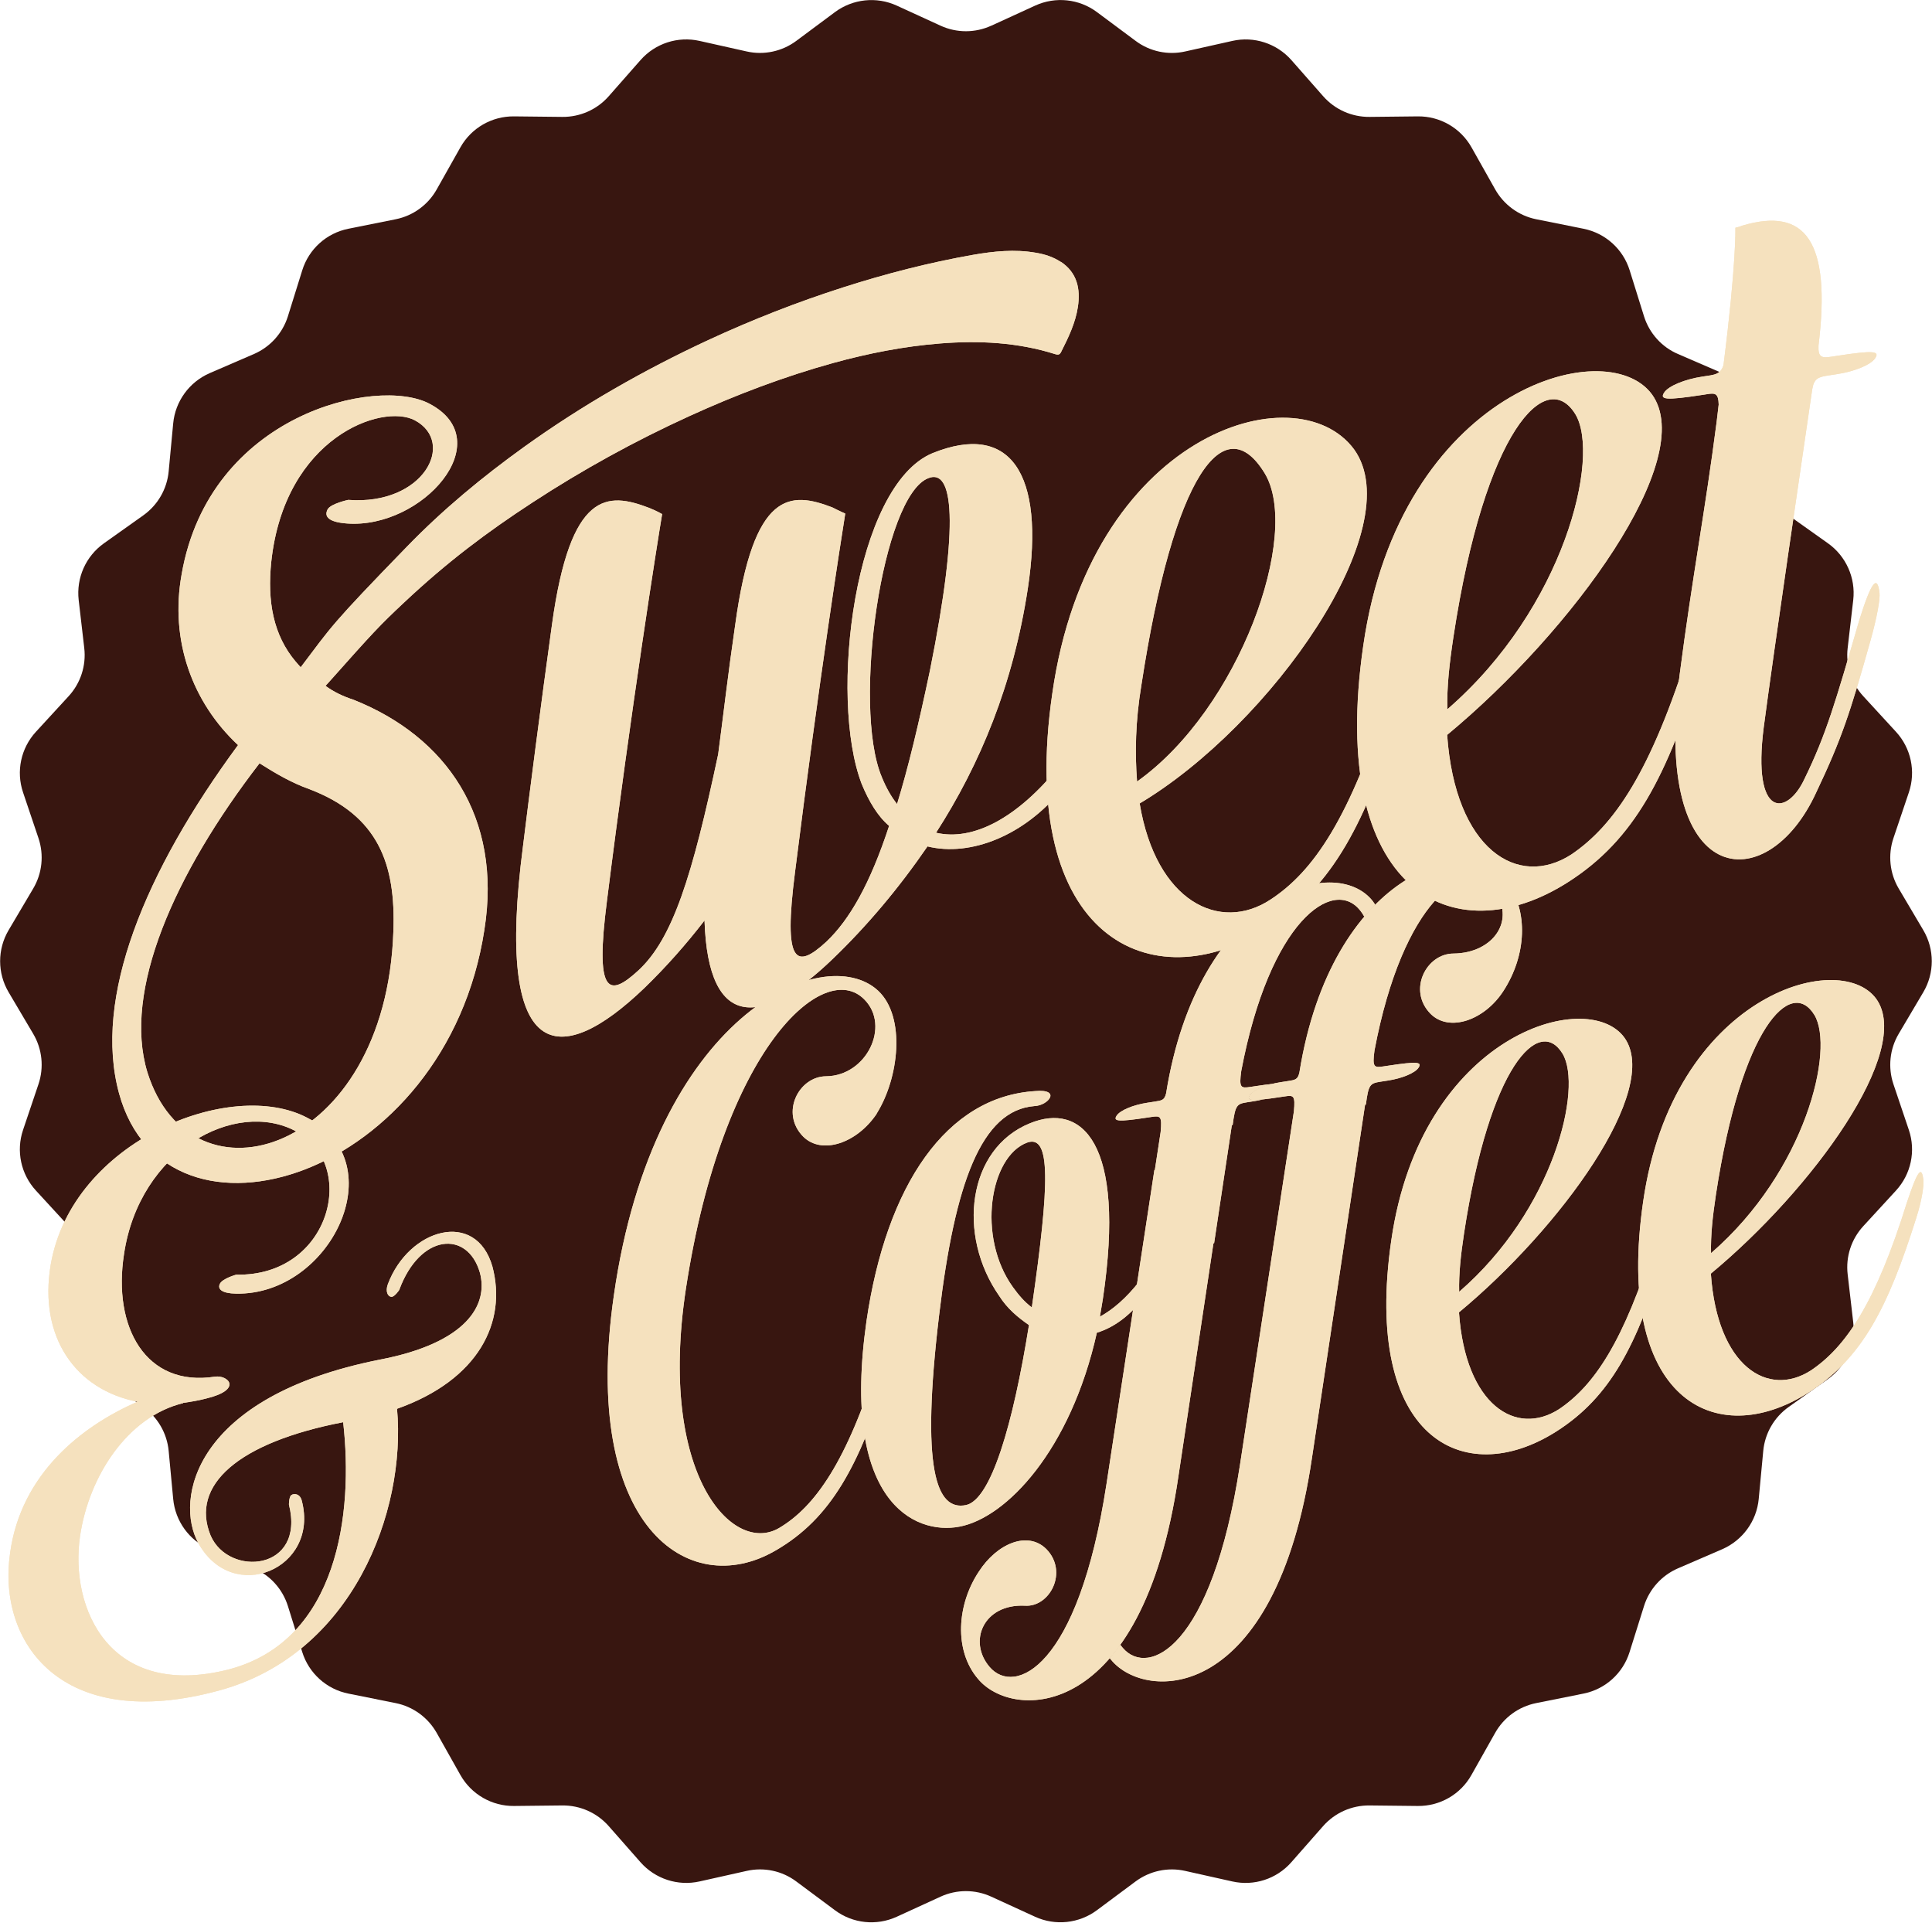
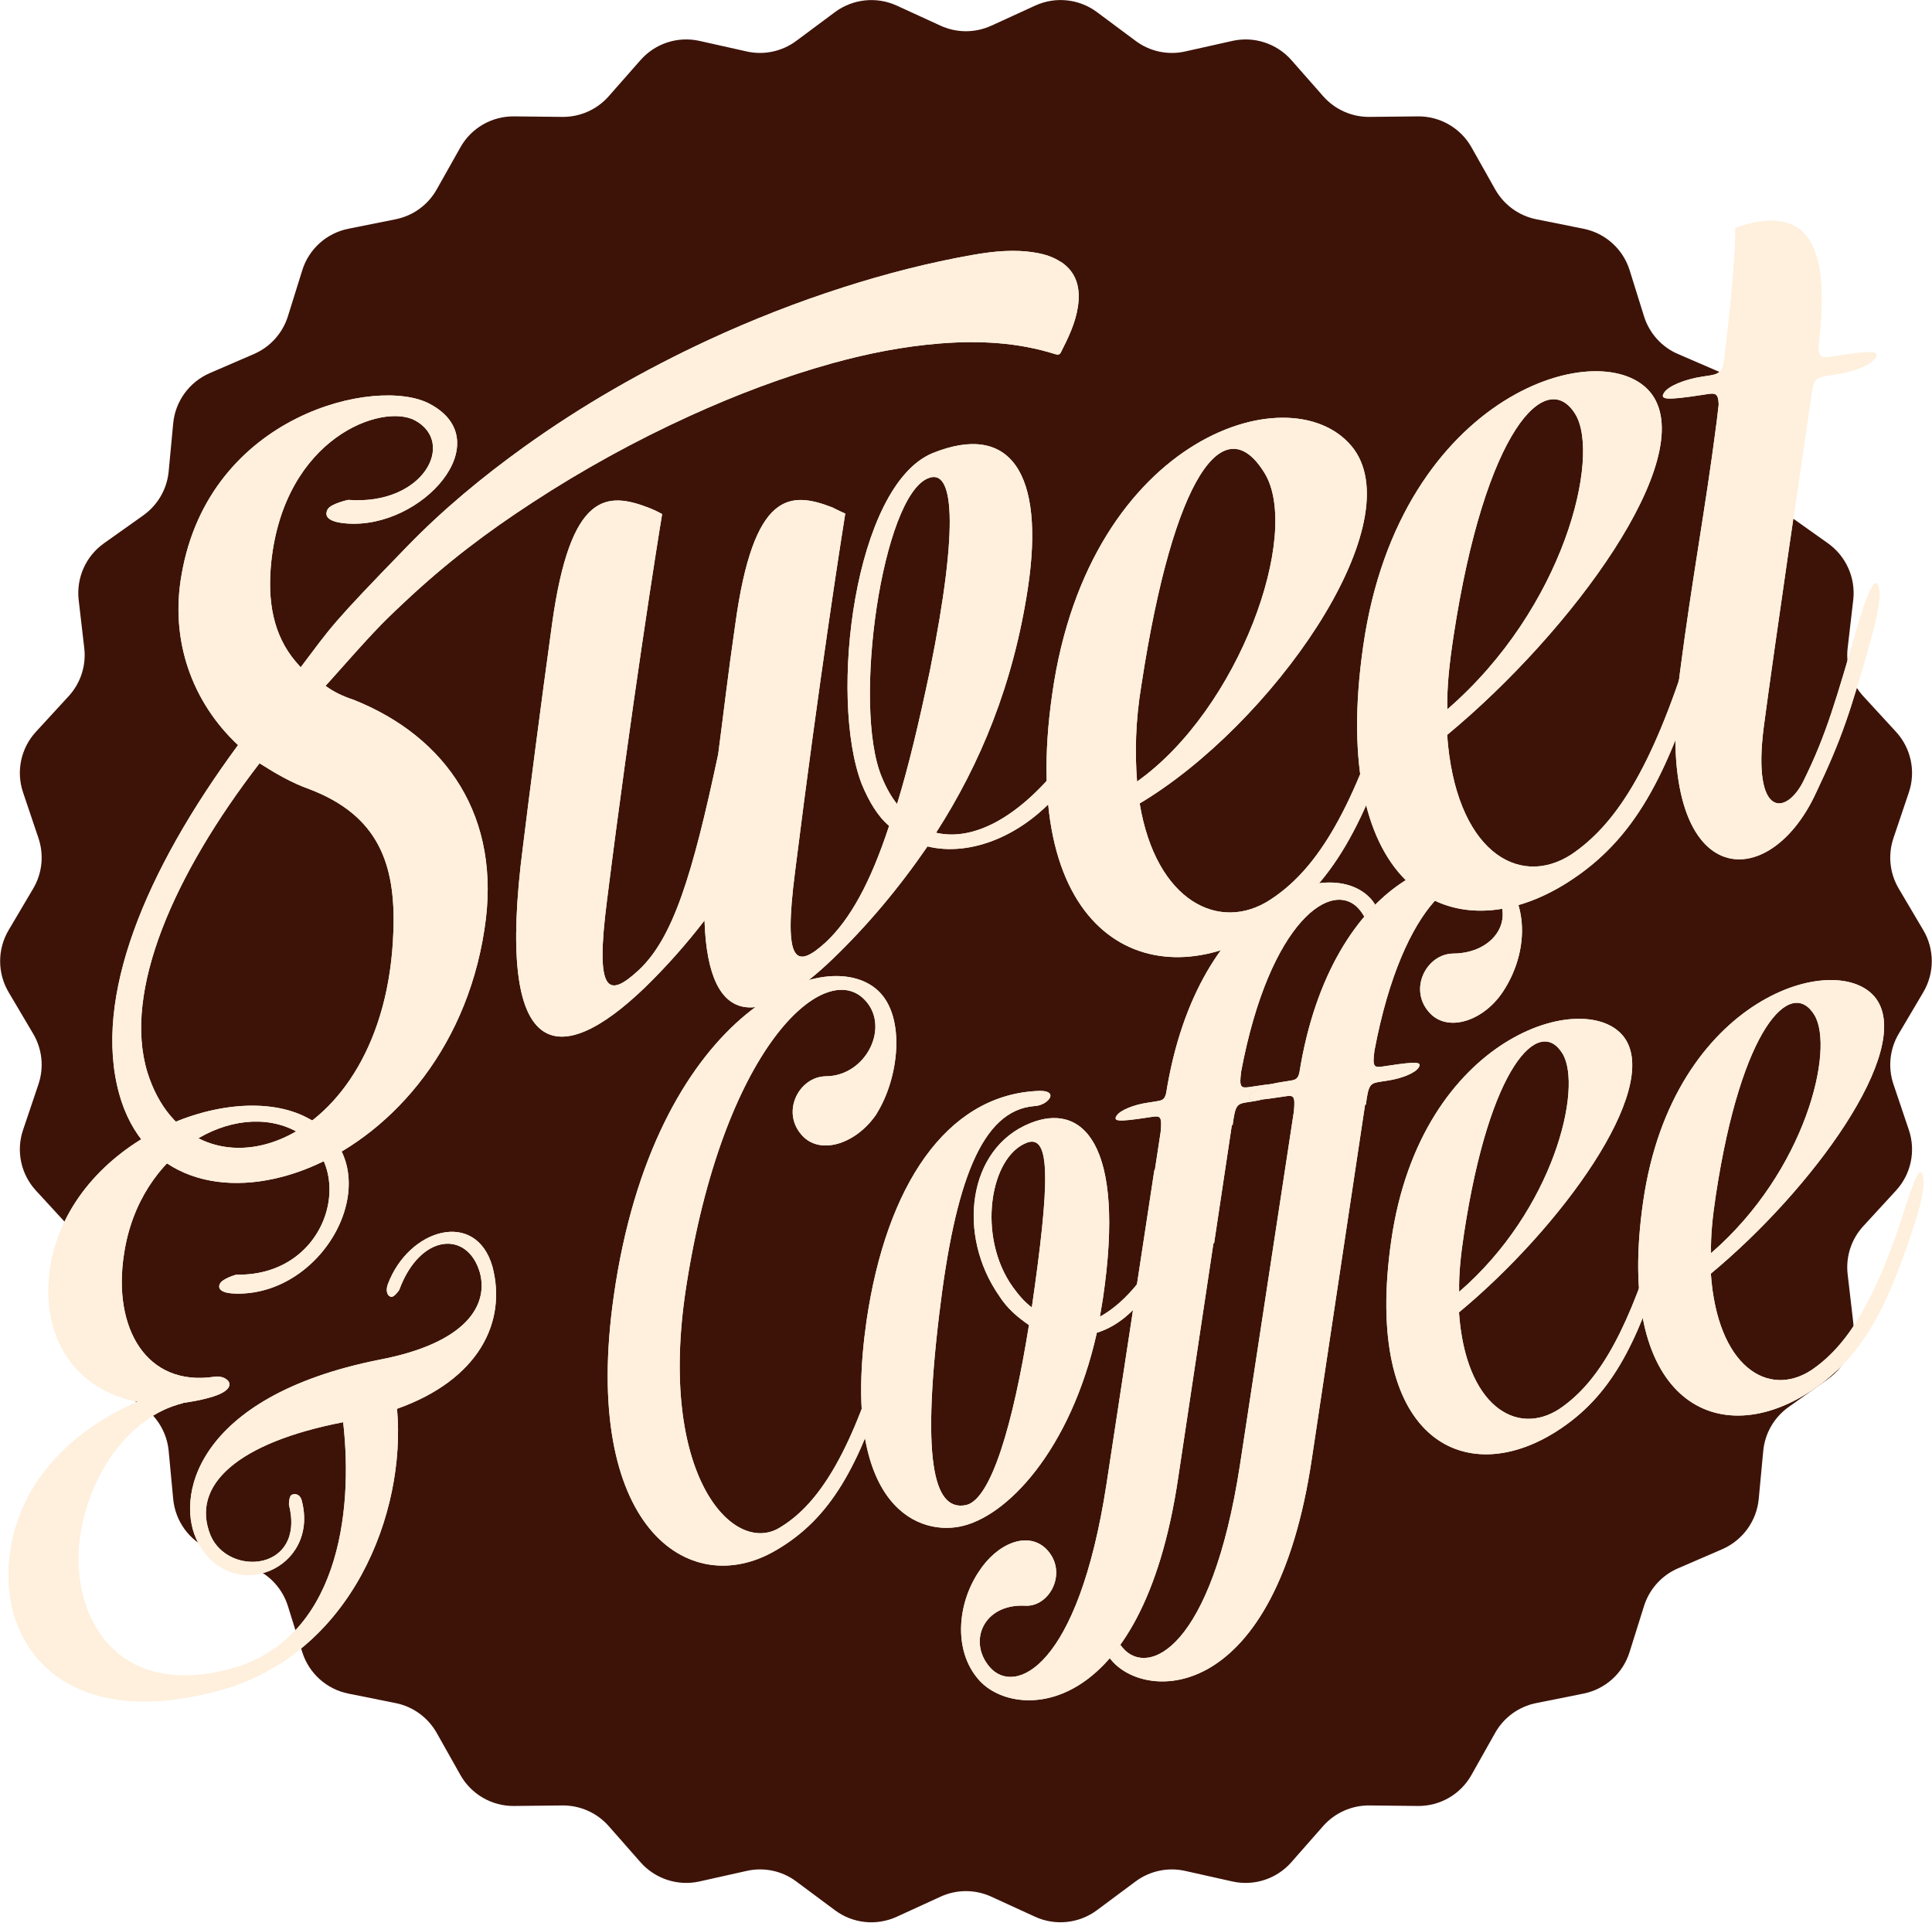
<svg xmlns="http://www.w3.org/2000/svg" id="Camada_2" data-name="Camada 2" viewBox="0 0 221.99 220.85">
  <defs>
    <style>
      .cls-1 {
-         fill: #f5e1be;
+         fill: #FEF0DD;
      }

      .cls-2 {
-         fill: #381610;
+         fill: #3D1308;
      }
    </style>
  </defs>
  <g id="Camada_1-2" data-name="Camada 1">
    <g>
      <path class="cls-2" d="M113.91,2.95l5.04-2.31c2.32-1.06,5.04-.78,7.09.75l4.45,3.31c1.63,1.22,3.72,1.66,5.7,1.21l5.41-1.21c2.49-.56,5.09.29,6.78,2.2l3.66,4.16c1.35,1.53,3.29,2.39,5.33,2.37l5.54-.06c2.55-.03,4.92,1.34,6.17,3.56l2.72,4.83c1,1.77,2.72,3.03,4.72,3.43l5.43,1.09c2.5.5,4.54,2.33,5.3,4.77l1.65,5.29c.61,1.94,2.03,3.53,3.9,4.33l5.09,2.2c2.35,1.01,3.95,3.22,4.19,5.77l.52,5.52c.19,2.03,1.26,3.87,2.92,5.05l4.52,3.21c2.08,1.48,3.19,3.98,2.9,6.51l-.64,5.51c-.24,2.02.42,4.05,1.8,5.55l3.75,4.08c1.73,1.88,2.3,4.55,1.48,6.97l-1.77,5.25c-.65,1.93-.43,4.05.61,5.8l2.82,4.77c1.3,2.2,1.3,4.93,0,7.13l-2.82,4.77c-1.04,1.75-1.26,3.87-.61,5.8l1.77,5.25c.82,2.42.25,5.09-1.48,6.97l-3.75,4.08c-1.38,1.5-2.04,3.52-1.8,5.55l.64,5.51c.29,2.54-.82,5.03-2.9,6.51l-4.52,3.21c-1.66,1.18-2.73,3.02-2.92,5.05l-.52,5.52c-.24,2.54-1.85,4.75-4.19,5.77l-5.09,2.2c-1.87.81-3.29,2.39-3.9,4.33l-1.66,5.29c-.76,2.44-2.79,4.27-5.3,4.77l-5.43,1.09c-2,.4-3.72,1.65-4.72,3.43l-2.72,4.83c-1.25,2.23-3.62,3.59-6.17,3.56l-5.54-.06c-2.04-.02-3.98.84-5.33,2.37l-3.66,4.16c-1.69,1.92-4.29,2.76-6.78,2.2l-5.41-1.21c-1.99-.45-4.07,0-5.7,1.21l-4.45,3.31c-2.05,1.52-4.77,1.81-7.09.75l-5.04-2.31c-1.85-.85-3.98-.85-5.83,0l-5.04,2.31c-2.32,1.06-5.04.78-7.09-.75l-4.45-3.31c-1.63-1.22-3.72-1.66-5.7-1.21l-5.41,1.21c-2.49.56-5.09-.29-6.78-2.2l-3.66-4.16c-1.35-1.53-3.29-2.39-5.33-2.37l-5.54.06c-2.55.03-4.92-1.34-6.17-3.56l-2.72-4.83c-1-1.77-2.72-3.03-4.72-3.43l-5.43-1.09c-2.5-.5-4.54-2.33-5.3-4.77l-1.65-5.29c-.61-1.94-2.03-3.53-3.9-4.33l-5.09-2.2c-2.35-1.01-3.95-3.22-4.19-5.77l-.52-5.52c-.19-2.03-1.26-3.87-2.92-5.05l-4.52-3.21c-2.08-1.48-3.19-3.98-2.9-6.51l.64-5.51c.24-2.02-.42-4.05-1.8-5.55l-3.75-4.08c-1.73-1.88-2.3-4.55-1.48-6.97l1.77-5.25c.65-1.93.43-4.05-.61-5.8l-2.82-4.77c-1.3-2.2-1.3-4.93,0-7.13l2.82-4.77c1.04-1.75,1.26-3.87.61-5.8l-1.77-5.25c-.82-2.42-.25-5.09,1.48-6.97l3.75-4.08c1.38-1.5,2.04-3.52,1.8-5.55l-.64-5.51c-.29-2.54.82-5.03,2.9-6.51l4.52-3.21c1.66-1.18,2.73-3.02,2.92-5.05l.52-5.52c.24-2.54,1.85-4.75,4.19-5.77l5.09-2.2c1.87-.81,3.29-2.39,3.9-4.33l1.65-5.29c.76-2.44,2.79-4.27,5.3-4.77l5.43-1.09c2-.4,3.72-1.65,4.72-3.43l2.72-4.83c1.25-2.23,3.62-3.59,6.17-3.56l5.54.06c2.04.02,3.98-.84,5.33-2.37l3.66-4.16c1.69-1.92,4.29-2.76,6.78-2.2l5.41,1.21c1.99.45,4.07,0,5.7-1.21l4.45-3.31c2.05-1.52,4.77-1.81,7.09-.75l5.04,2.31c1.85.85,3.98.85,5.83,0Z" />
      <g>
        <g>
          <path class="cls-1" d="M121.88,30.09c-.87-.58-1.86-.89-2.9-1.06-2.39-.41-4.79-.17-7.19.25-5.05.89-10.02,2.17-14.92,3.74-5.28,1.69-10.44,3.71-15.49,6.05-7.4,3.44-14.48,7.48-21.14,12.26-4.8,3.45-9.35,7.21-13.47,11.46-8.84,9.1-8.6,9.09-12.22,13.87,0,0,0,0,0,0,0,0,0,0,0,0-.2-.21-.38-.43-.56-.64,0,0,0,0,0,.01-2.6-3.07-3.29-6.94-2.82-11.5,1.54-14.29,12.74-18.24,16.5-16.24,4.76,2.55,1,9.8-7.66,9.14,0,0-1.95.42-2.35,1.06-.49.89.17,1.5,2.19,1.65,8.66.66,17.62-9.5,9.49-13.76-6.01-3.18-25.28,1.19-28.47,19.6-1.37,7.59,1.21,14.69,6.48,19.62-10.7,14.53-16.69,29.03-13.66,40.05,5.42,19.66,37.6,9.8,41.97-18.86,2.05-12.96-4.41-22.16-15.02-26.39-1.22-.4-2.34-.93-3.24-1.61.07-.07.14-.14.21-.22,0,0,0,0,0,0,5.36-6.02,5.96-6.67,8.83-9.36,4.95-4.65,9.51-8.07,14.74-11.48,5.77-3.77,11.79-7.08,18.04-9.93,5.37-2.45,10.85-4.53,16.52-6.1,4.04-1.11,8.12-1.91,12.26-2.24,4.52-.36,8.97-.13,13.26,1.23.32.1.51.06.66-.25.84-1.66,1.65-3.33,1.93-5.18.32-2.12-.11-3.95-1.95-5.18ZM45.2,107c-.85,25.55-23.26,32.27-28.27,16.17-2.83-9.29,3.05-22.72,12.89-35.48,1.78,1.13,3.67,2.25,5.75,2.98,7.87,3.01,9.92,8.55,9.63,16.32Z" />
          <path class="cls-1" d="M107.56,95.67c4.23.99,9.34-1.67,14.18-7.68,2.88-3.61,3.87-4.23,3.29-2.14-.17.61-1.12,2.52-2.98,4.79-4.33,5.35-10.52,7.82-15.48,6.6-3.33,4.85-6.96,9.15-10.88,12.92-7.95,7.66-14.32,8.53-14.74-4.41-2.15,2.79-4.45,5.37-6.88,7.73-9.86,9.48-17.24,8.74-13.98-16.24.67-5.49,2.1-16.6,3.33-25.46,2.12-15.44,6.37-15.27,11.17-13.43.86.34,1.49.71,1.49.71-.49,2.89-3.57,22.33-6.34,44.43-1.37,10.64.11,11.23,3.62,7.99,3.94-3.65,6.18-10.79,9.16-24.83.57-4.3,1.16-9.43,1.95-14.82,2.11-15.55,6.36-15.38,11.16-13.54.88.45,1.49.71,1.49.71-.48,3-3,19.08-5.77,41.18-1.37,10.64.11,11.23,3.62,7.99,2.65-2.52,5.01-6.63,7.19-13.29-1.3-1.09-2.32-2.81-3.14-4.79-3.84-9.95-.86-34.3,8.13-38.03,8.89-3.59,12.96,2.23,10.95,15.54-1.68,11.03-5.46,20.17-10.56,28.09ZM103.07,92.38c1.29-4.18,2.48-9.17,3.78-15.34,3.45-17.16,2.64-23.25-.17-22.11-5.3,1.99-8.78,26.18-5.37,34.32.49,1.21,1.09,2.29,1.77,3.13Z" />
          <path class="cls-1" d="M130.95,92.31c1.88,11.31,9.23,14.86,15.03,11.04,4.93-3.22,9.17-9.37,13.64-23.76,1.38-4.43,2.09-5.36,2.34-3.17.07.58-.16,2.72-1.03,5.43-4.09,12.58-7.61,19.91-15.4,24.85-13.17,8.35-28.7,1.13-24.62-27.02,4.24-29.82,28-37.1,34.68-28.05,6.44,8.97-9.56,31.69-24.65,40.68ZM130.66,89.78c11.75-8.36,18.87-28.43,14.66-35.4-4.63-7.6-10.46.08-14.17,24.31-.7,4.21-.75,7.85-.5,11.09Z" />
          <path class="cls-1" d="M166.28,84.42c.92,13.21,8.14,17.72,14.28,13.74,4.91-3.33,9.15-9.49,13.63-23.88,1.49-4.45,2.09-5.36,2.34-3.17.08.69-.16,2.72-1.03,5.43-3.98,12.56-7.61,19.91-15.4,24.85-13.17,8.35-27.54.95-23.46-27.2,4.19-29.22,27.88-36.14,33.18-28.87,5.31,7.38-9.13,27.17-23.54,39.11ZM166.3,81.49c13.49-11.68,17.62-29.06,14.72-33.89-3.33-5.46-10.39,1.71-14.02,25.58-.47,3.12-.76,5.74-.7,8.31Z" />
          <path class="cls-1" d="M196.63,43.1c.58-.09,1.14-.29,1.4-1.15,1.49-11.71,1.37-15.79,1.37-15.79,0,0,.35-.05.8-.24,7.28-2.17,10.21,1.83,8.75,13.77-.07,1.42.4,1.46,1.56,1.28l.58-.09c4.28-.66,4.88-.52,4.38.26-.5.78-2.41,1.54-4.38,1.84l-1.04.16c-1.16.18-1.61.36-1.82,1.57-1.19,8.15-4.37,29.72-5.57,38.81-1.37,10.64,2.7,10.24,4.68,5.96,2.48-5.07,3.58-8.87,6.28-18.18,1.38-4.43,2.09-5.36,2.34-3.17.08.69-.28,2.74-1.03,5.43-2.34,8.32-3.3,11.28-6.24,17.47-5.65,12.35-18.96,11.23-15.68-13.64,1.44-11.11,2.92-18.72,4.23-28.88l.24-2.03c-.03-1.28-.39-1.35-1.31-1.2l-.58.09c-4.28.66-4.88.52-4.38-.26.5-.78,2.41-1.54,4.38-1.84l1.04-.16Z" />
          <path class="cls-1" d="M21.04,161.2c-6.38,1.55-10.82,8.38-11.84,15.25-1.23,8.32,3.39,18.86,17.14,15.33,12.54-3.34,14.28-17.98,13.09-28.39-12.08,2.33-17.6,7.24-15.23,13.02,2.07,4.79,10.92,4.09,9-3.56,0,0,0-.85.26-1.08.35-.24,1.03-.16,1.22.66,2.03,7.82-7.94,12-11.89,4.85-2.75-4.97-.59-16.83,20.86-21.08,9.95-1.91,12.49-6.27,11.49-9.99-1.41-4.89-6.88-4.52-9.27,1.99,0,0-.49.74-.86.79-.48-.02-.74-.64-.45-1.44,2.4-6.42,10.13-8.65,12.02-2.04,1.68,6.36-1.55,13-10.96,16.34,1.07,11.84-5.14,28.21-20.43,32.36-18.15,4.96-25.52-5.54-24.03-15.79,1.24-9.08,8.21-14.59,14.64-17.38-7.09-1.37-11.39-7.42-9.97-15.77,2.46-14.18,20.72-21.53,29.52-16.83,10,5.18,2.62,20.4-8.24,20.18-1.62-.03-2.15-.52-1.84-1.14.31-.61,1.88-1.04,1.88-1.04,10.85.22,14.04-12.65,6.86-16.47-6.98-3.75-17.99,2.2-19.76,14.1-1.32,8.43,2.51,15.31,10.44,14.09,1.49-.23,3.3,1.48-1.04,2.52-.92.24-1.76.37-2.6.49Z" />
          <path class="cls-1" d="M100.73,127.96c-2.27,3.38-6.3,4.75-8.44,2.62-2.68-2.71-.51-6.92,2.63-6.93,4.65-.05,7.41-5.77,4.41-8.81-4.63-4.77-16.28,5.53-20.52,33.22-3.25,21.4,5.4,30.66,10.74,27.47,4.09-2.43,7.77-7.62,11.38-19.24,1.11-3.57,1.69-4.33,1.89-2.56.06.56-.13,2.19-.83,4.38-3.3,10.15-6.4,16.3-12.91,20.04-9.98,5.79-22.36-2.81-18.55-29.3,4.59-32.19,24.11-40.86,30.38-35.02,3.19,3.01,2.38,10.04-.19,14.12Z" />
          <path class="cls-1" d="M118.87,127.07c-6.12.47-9.15,8.88-10.95,23.9-2.14,17.82-.36,22.65,3.08,21.94,2.87-.63,5.4-9.25,7.23-20.68-1.24-.85-2.5-1.89-3.42-3.35-4.88-7-3.64-16.93,3.53-19.83,5.9-2.42,11.07,2.08,8.38,20.18l-.34,2.04c1.43-.79,2.99-2.07,4.57-4.11,2.42-2.92,3.22-3.43,2.75-1.75-.13.49-1,2.04-2.41,3.87-1.67,2.05-3.43,3.27-5.26,3.83-3.02,13.51-10.39,21.26-15.79,22.28-5.21.99-13.63-2.92-10.68-23.61,2.29-15.67,9.21-25.81,19.4-26.43,3.01-.27,1.52,1.66-.09,1.72ZM118.56,150.19c2.07-14.31,2.19-19.91-.55-18.92-4.28,1.6-5.79,10.82-1.62,16.61.68.94,1.33,1.69,2.16,2.32Z" />
          <path class="cls-1" d="M167.64,150.78c.74,10.67,6.57,14.31,11.53,11.09,3.97-2.69,7.39-7.66,11-19.28,1.2-3.59,1.69-4.33,1.89-2.56.06.56-.13,2.19-.83,4.38-3.21,10.14-6.14,16.07-12.43,20.06-10.63,6.74-22.23.77-18.94-21.96,3.38-23.59,22.5-29.18,26.78-23.31,4.29,5.96-7.37,21.93-19,31.57ZM167.66,148.41c10.89-9.43,14.23-23.46,11.88-27.36-2.69-4.41-8.39,1.38-11.32,20.65-.38,2.52-.61,4.63-.56,6.71Z" />
          <path class="cls-1" d="M196.58,146.33c.74,10.67,6.57,14.31,11.53,11.09,3.97-2.69,7.39-7.66,11-19.28,1.2-3.59,1.69-4.33,1.89-2.56.06.56-.13,2.19-.83,4.38-3.21,10.14-6.14,16.07-12.43,20.06-10.63,6.74-22.23.77-18.94-21.96,3.38-23.59,22.5-29.18,26.78-23.31,4.29,5.96-7.37,21.93-19,31.57ZM196.6,143.97c10.89-9.43,14.23-23.46,11.88-27.36-2.69-4.41-8.39,1.38-11.32,20.65-.38,2.52-.61,4.63-.56,6.71Z" />
          <path class="cls-1" d="M173.1,101.24c-4.36-5.76-20.14-.88-23.8,22-.19.79-.47.83-1.32.96l-.84.13c-1.59.24-3.13.86-3.53,1.49-.4.63.08.74,3.54.21l.47-.07c1.03-.16,1.22-.09,1.05,1.73l-6.19,40.57c-3.27,21.3-10.6,24.42-13.46,21.07-.11-.13-.21-.25-.3-.38-.4.56-.8,1.07-1.21,1.55.05.06.1.12.15.18,3.98,4.87,18.92,5.13,23.09-23.21l6.1-40.56h.09c.3-2.33.48-2.45,1.69-2.64l.84-.13c1.59-.24,3.13-.86,3.53-1.49.4-.63-.08-.74-3.54-.21l-.47.07c-1.12.17-1.32.11-1.06-1.82,3.25-17.24,10.56-22.33,13.66-18.46,2.67,3.37.07,7.27-4.58,7.32-3.13,0-5.31,4.22-2.63,6.93,2.14,2.13,6.17.75,8.35-2.61,2.67-4.1,2.93-9.24.36-12.63Z" />
          <path class="cls-1" d="M157.79,103.6c-4.36-5.76-20.14-.88-23.8,22-.19.79-.47.83-1.32.96l-.84.13c-1.59.24-3.13.86-3.53,1.49-.4.63.08.74,3.54.21l.47-.07c1.03-.16,1.22-.09,1.05,1.73l-.67,4.39s-.04-.01-.05-.02l-5.5,36.06c-3.26,21.26-10.58,24.37-13.43,21.03-2.51-2.92-.73-7.25,4.03-7.04,2.87.22,5.05-3.89,2.48-6.51-2.14-2.12-5.67-.64-7.76,2.61-2.51,3.78-2.86,9.03-.11,12.28,3.97,4.86,18.88,5.12,23.04-23.17l4.04-26.87s.04.02.07.04l2.04-13.58h.09c.31-2.33.48-2.45,1.69-2.64l.84-.13c.3-.05.6-.11.89-.18-1.55.16-1.75-.03-1.45-.49.33-.51,1.4-1.01,2.64-1.31-.53.05-1.21.15-2.09.28l-.47.07c-1.12.17-1.32.11-1.06-1.82,3.26-17.24,10.56-22.33,13.66-18.46.19.24.35.48.48.72.41-.49.83-.94,1.26-1.37-.08-.11-.16-.23-.24-.34Z" />
        </g>
        <path class="cls-1" d="M121.88,30.09c-.87-.58-1.86-.89-2.9-1.06-2.39-.41-4.79-.17-7.19.25-5.05.89-10.02,2.17-14.92,3.74-5.28,1.69-10.44,3.71-15.49,6.05-7.4,3.44-14.48,7.48-21.14,12.26-4.8,3.45-9.35,7.21-13.47,11.46-8.84,9.1-8.6,9.09-12.22,13.87,0,0,0,0,0,0,0,0,0,0,0,0-.2-.21-.38-.43-.56-.64,0,0,0,0,0,.01-2.6-3.07-3.29-6.94-2.82-11.5,1.54-14.29,12.74-18.24,16.5-16.24,4.76,2.55,1,9.8-7.66,9.14,0,0-1.95.42-2.35,1.06-.49.89.17,1.5,2.19,1.65,8.66.66,17.62-9.5,9.49-13.76-6.01-3.18-25.28,1.19-28.47,19.6-1.37,7.59,1.21,14.69,6.48,19.62-10.7,14.53-16.69,29.03-13.66,40.05,5.42,19.66,37.6,9.8,41.97-18.86,2.05-12.96-4.41-22.16-15.02-26.39-1.22-.4-2.34-.93-3.24-1.61.07-.07.14-.14.21-.22,0,0,0,0,0,0,5.36-6.02,5.96-6.67,8.83-9.36,4.95-4.65,9.51-8.07,14.74-11.48,5.77-3.77,11.79-7.08,18.04-9.93,5.37-2.45,10.85-4.53,16.52-6.1,4.04-1.11,8.12-1.91,12.26-2.24,4.52-.36,8.97-.13,13.26,1.23.32.1.51.06.66-.25.84-1.66,1.65-3.33,1.93-5.18.32-2.12-.11-3.95-1.95-5.18ZM45.2,107c-.85,25.55-23.26,32.27-28.27,16.17-2.83-9.29,3.05-22.72,12.89-35.48,1.78,1.13,3.67,2.25,5.75,2.98,7.87,3.01,9.92,8.55,9.63,16.32Z" />
        <path class="cls-1" d="M107.56,95.67c4.23.99,9.34-1.67,14.18-7.68,2.88-3.61,3.87-4.23,3.29-2.14-.17.61-1.12,2.52-2.98,4.79-4.33,5.35-10.52,7.82-15.48,6.6-3.33,4.85-6.96,9.15-10.88,12.92-7.95,7.66-14.32,8.53-14.74-4.41-2.15,2.79-4.45,5.37-6.88,7.73-9.86,9.48-17.24,8.74-13.98-16.24.67-5.49,2.1-16.6,3.33-25.46,2.12-15.44,6.37-15.27,11.17-13.43.86.34,1.49.71,1.49.71-.49,2.89-3.57,22.33-6.34,44.43-1.37,10.64.11,11.23,3.62,7.99,3.94-3.65,6.18-10.79,9.16-24.83.57-4.3,1.16-9.43,1.95-14.82,2.11-15.55,6.36-15.38,11.16-13.54.88.45,1.49.71,1.49.71-.48,3-3,19.08-5.77,41.18-1.37,10.64.11,11.23,3.62,7.99,2.65-2.52,5.01-6.63,7.19-13.29-1.3-1.09-2.32-2.81-3.14-4.79-3.84-9.95-.86-34.3,8.13-38.03,8.89-3.59,12.96,2.23,10.95,15.54-1.68,11.03-5.46,20.17-10.56,28.09ZM103.07,92.38c1.29-4.18,2.48-9.17,3.78-15.34,3.45-17.16,2.64-23.25-.17-22.11-5.3,1.99-8.78,26.18-5.37,34.32.49,1.21,1.09,2.29,1.77,3.13Z" />
        <path class="cls-1" d="M130.95,92.31c1.88,11.31,9.23,14.86,15.03,11.04,4.93-3.22,9.17-9.37,13.64-23.76,1.38-4.43,2.09-5.36,2.34-3.17.07.58-.16,2.72-1.03,5.43-4.09,12.58-7.61,19.91-15.4,24.85-13.17,8.35-28.7,1.13-24.62-27.02,4.24-29.82,28-37.1,34.68-28.05,6.44,8.97-9.56,31.69-24.65,40.68ZM130.66,89.78c11.75-8.36,18.87-28.43,14.66-35.4-4.63-7.6-10.46.08-14.17,24.31-.7,4.21-.75,7.85-.5,11.09Z" />
        <path class="cls-1" d="M166.28,84.42c.92,13.21,8.14,17.72,14.28,13.74,4.91-3.33,9.15-9.49,13.63-23.88,1.49-4.45,2.09-5.36,2.34-3.17.08.69-.16,2.72-1.03,5.43-3.98,12.56-7.61,19.91-15.4,24.85-13.17,8.35-27.54.95-23.46-27.2,4.19-29.22,27.88-36.14,33.18-28.87,5.31,7.38-9.13,27.17-23.54,39.11ZM166.3,81.49c13.49-11.68,17.62-29.06,14.72-33.89-3.33-5.46-10.39,1.71-14.02,25.58-.47,3.12-.76,5.74-.7,8.31Z" />
        <path class="cls-1" d="M196.63,43.1c.58-.09,1.14-.29,1.4-1.15,1.49-11.71,1.37-15.79,1.37-15.79,0,0,.35-.05.8-.24,7.28-2.17,10.21,1.83,8.75,13.77-.07,1.42.4,1.46,1.56,1.28l.58-.09c4.28-.66,4.88-.52,4.38.26-.5.78-2.41,1.54-4.38,1.84l-1.04.16c-1.16.18-1.61.36-1.82,1.57-1.19,8.15-4.37,29.72-5.57,38.81-1.37,10.64,2.7,10.24,4.68,5.96,2.48-5.07,3.58-8.87,6.28-18.18,1.38-4.43,2.09-5.36,2.34-3.17.08.69-.28,2.74-1.03,5.43-2.34,8.32-3.3,11.28-6.24,17.47-5.65,12.35-18.96,11.23-15.68-13.64,1.44-11.11,2.92-18.72,4.23-28.88l.24-2.03c-.03-1.28-.39-1.35-1.31-1.2l-.58.09c-4.28.66-4.88.52-4.38-.26.5-.78,2.41-1.54,4.38-1.84l1.04-.16Z" />
        <path class="cls-1" d="M21.04,161.2c-6.38,1.55-10.82,8.38-11.84,15.25-1.23,8.32,3.39,18.86,17.14,15.33,12.54-3.34,14.28-17.98,13.09-28.39-12.08,2.33-17.6,7.24-15.23,13.02,2.07,4.79,10.92,4.09,9-3.56,0,0,0-.85.26-1.08.35-.24,1.03-.16,1.22.66,2.03,7.82-7.94,12-11.89,4.85-2.75-4.97-.59-16.83,20.86-21.08,9.95-1.91,12.49-6.27,11.49-9.99-1.41-4.89-6.88-4.52-9.27,1.99,0,0-.49.74-.86.79-.48-.02-.74-.64-.45-1.44,2.4-6.42,10.13-8.65,12.02-2.04,1.68,6.36-1.55,13-10.96,16.34,1.07,11.84-5.14,28.21-20.43,32.36-18.15,4.96-25.52-5.54-24.03-15.79,1.24-9.08,8.21-14.59,14.64-17.38-7.09-1.37-11.39-7.42-9.97-15.77,2.46-14.18,20.72-21.53,29.52-16.83,10,5.18,2.62,20.4-8.24,20.18-1.62-.03-2.15-.52-1.84-1.14.31-.61,1.88-1.04,1.88-1.04,10.85.22,14.04-12.65,6.86-16.47-6.98-3.75-17.99,2.2-19.76,14.1-1.32,8.43,2.51,15.31,10.44,14.09,1.49-.23,3.3,1.48-1.04,2.52-.92.24-1.76.37-2.6.49Z" />
        <path class="cls-1" d="M100.73,127.96c-2.27,3.38-6.3,4.75-8.44,2.62-2.68-2.71-.51-6.92,2.63-6.93,4.65-.05,7.41-5.77,4.41-8.81-4.63-4.77-16.28,5.53-20.52,33.22-3.25,21.4,5.4,30.66,10.74,27.47,4.09-2.43,7.77-7.62,11.38-19.24,1.11-3.57,1.69-4.33,1.89-2.56.06.56-.13,2.19-.83,4.38-3.3,10.15-6.4,16.3-12.91,20.04-9.98,5.79-22.36-2.81-18.55-29.3,4.59-32.19,24.11-40.86,30.38-35.02,3.19,3.01,2.38,10.04-.19,14.12Z" />
        <path class="cls-1" d="M118.87,127.07c-6.12.47-9.15,8.88-10.95,23.9-2.14,17.82-.36,22.65,3.08,21.94,2.87-.63,5.4-9.25,7.23-20.68-1.24-.85-2.5-1.89-3.42-3.35-4.88-7-3.64-16.93,3.53-19.83,5.9-2.42,11.07,2.08,8.38,20.18l-.34,2.04c1.43-.79,2.99-2.07,4.57-4.11,2.42-2.92,3.22-3.43,2.75-1.75-.13.49-1,2.04-2.41,3.87-1.67,2.05-3.43,3.27-5.26,3.83-3.02,13.51-10.39,21.26-15.79,22.28-5.21.99-13.63-2.92-10.68-23.61,2.29-15.67,9.21-25.81,19.4-26.43,3.01-.27,1.52,1.66-.09,1.72ZM118.56,150.19c2.07-14.31,2.19-19.91-.55-18.92-4.28,1.6-5.79,10.82-1.62,16.61.68.94,1.33,1.69,2.16,2.32Z" />
        <path class="cls-1" d="M167.64,150.78c.74,10.67,6.57,14.31,11.53,11.09,3.97-2.69,7.39-7.66,11-19.28,1.2-3.59,1.69-4.33,1.89-2.56.06.56-.13,2.19-.83,4.38-3.21,10.14-6.14,16.07-12.43,20.06-10.63,6.74-22.23.77-18.94-21.96,3.38-23.59,22.5-29.18,26.78-23.31,4.29,5.96-7.37,21.93-19,31.57ZM167.66,148.41c10.89-9.43,14.23-23.46,11.88-27.36-2.69-4.41-8.39,1.38-11.32,20.65-.38,2.52-.61,4.63-.56,6.71Z" />
        <path class="cls-1" d="M196.58,146.33c.74,10.67,6.57,14.31,11.53,11.09,3.97-2.69,7.39-7.66,11-19.28,1.2-3.59,1.69-4.33,1.89-2.56.06.56-.13,2.19-.83,4.38-3.21,10.14-6.14,16.07-12.43,20.06-10.63,6.74-22.23.77-18.94-21.96,3.38-23.59,22.5-29.18,26.78-23.31,4.29,5.96-7.37,21.93-19,31.57ZM196.6,143.97c10.89-9.43,14.23-23.46,11.88-27.36-2.69-4.41-8.39,1.38-11.32,20.65-.38,2.52-.61,4.63-.56,6.71Z" />
        <path class="cls-1" d="M173.1,101.24c-4.36-5.76-20.14-.88-23.8,22-.19.79-.47.83-1.32.96l-.84.13c-1.59.24-3.13.86-3.53,1.49-.4.63.08.74,3.54.21l.47-.07c1.03-.16,1.22-.09,1.05,1.73l-6.19,40.57c-3.27,21.3-10.6,24.42-13.46,21.07-.11-.13-.21-.25-.3-.38-.4.56-.8,1.07-1.21,1.55.05.06.1.12.15.18,3.98,4.87,18.92,5.13,23.09-23.21l6.1-40.56h.09c.3-2.33.48-2.45,1.69-2.64l.84-.13c1.59-.24,3.13-.86,3.53-1.49.4-.63-.08-.74-3.54-.21l-.47.07c-1.12.17-1.32.11-1.06-1.82,3.25-17.24,10.56-22.33,13.66-18.46,2.67,3.37.07,7.27-4.58,7.32-3.13,0-5.31,4.22-2.63,6.93,2.14,2.13,6.17.75,8.35-2.61,2.67-4.1,2.93-9.24.36-12.63Z" />
        <path class="cls-1" d="M157.79,103.6c-4.36-5.76-20.14-.88-23.8,22-.19.79-.47.83-1.32.96l-.84.13c-1.59.24-3.13.86-3.53,1.49-.4.63.08.74,3.54.21l.47-.07c1.03-.16,1.22-.09,1.05,1.73l-.67,4.39s-.04-.01-.05-.02l-5.5,36.06c-3.26,21.26-10.58,24.37-13.43,21.03-2.51-2.92-.73-7.25,4.03-7.04,2.87.22,5.05-3.89,2.48-6.51-2.14-2.12-5.67-.64-7.76,2.61-2.51,3.78-2.86,9.03-.11,12.28,3.97,4.86,18.88,5.12,23.04-23.17l4.04-26.87s.04.02.07.04l2.04-13.58h.09c.31-2.33.48-2.45,1.69-2.64l.84-.13c.3-.05.6-.11.89-.18-1.55.16-1.75-.03-1.45-.49.33-.51,1.4-1.01,2.64-1.31-.53.05-1.21.15-2.09.28l-.47.07c-1.12.17-1.32.11-1.06-1.82,3.26-17.24,10.56-22.33,13.66-18.46.19.24.35.48.48.72.41-.49.83-.94,1.26-1.37-.08-.11-.16-.23-.24-.34Z" />
      </g>
    </g>
  </g>
</svg>
